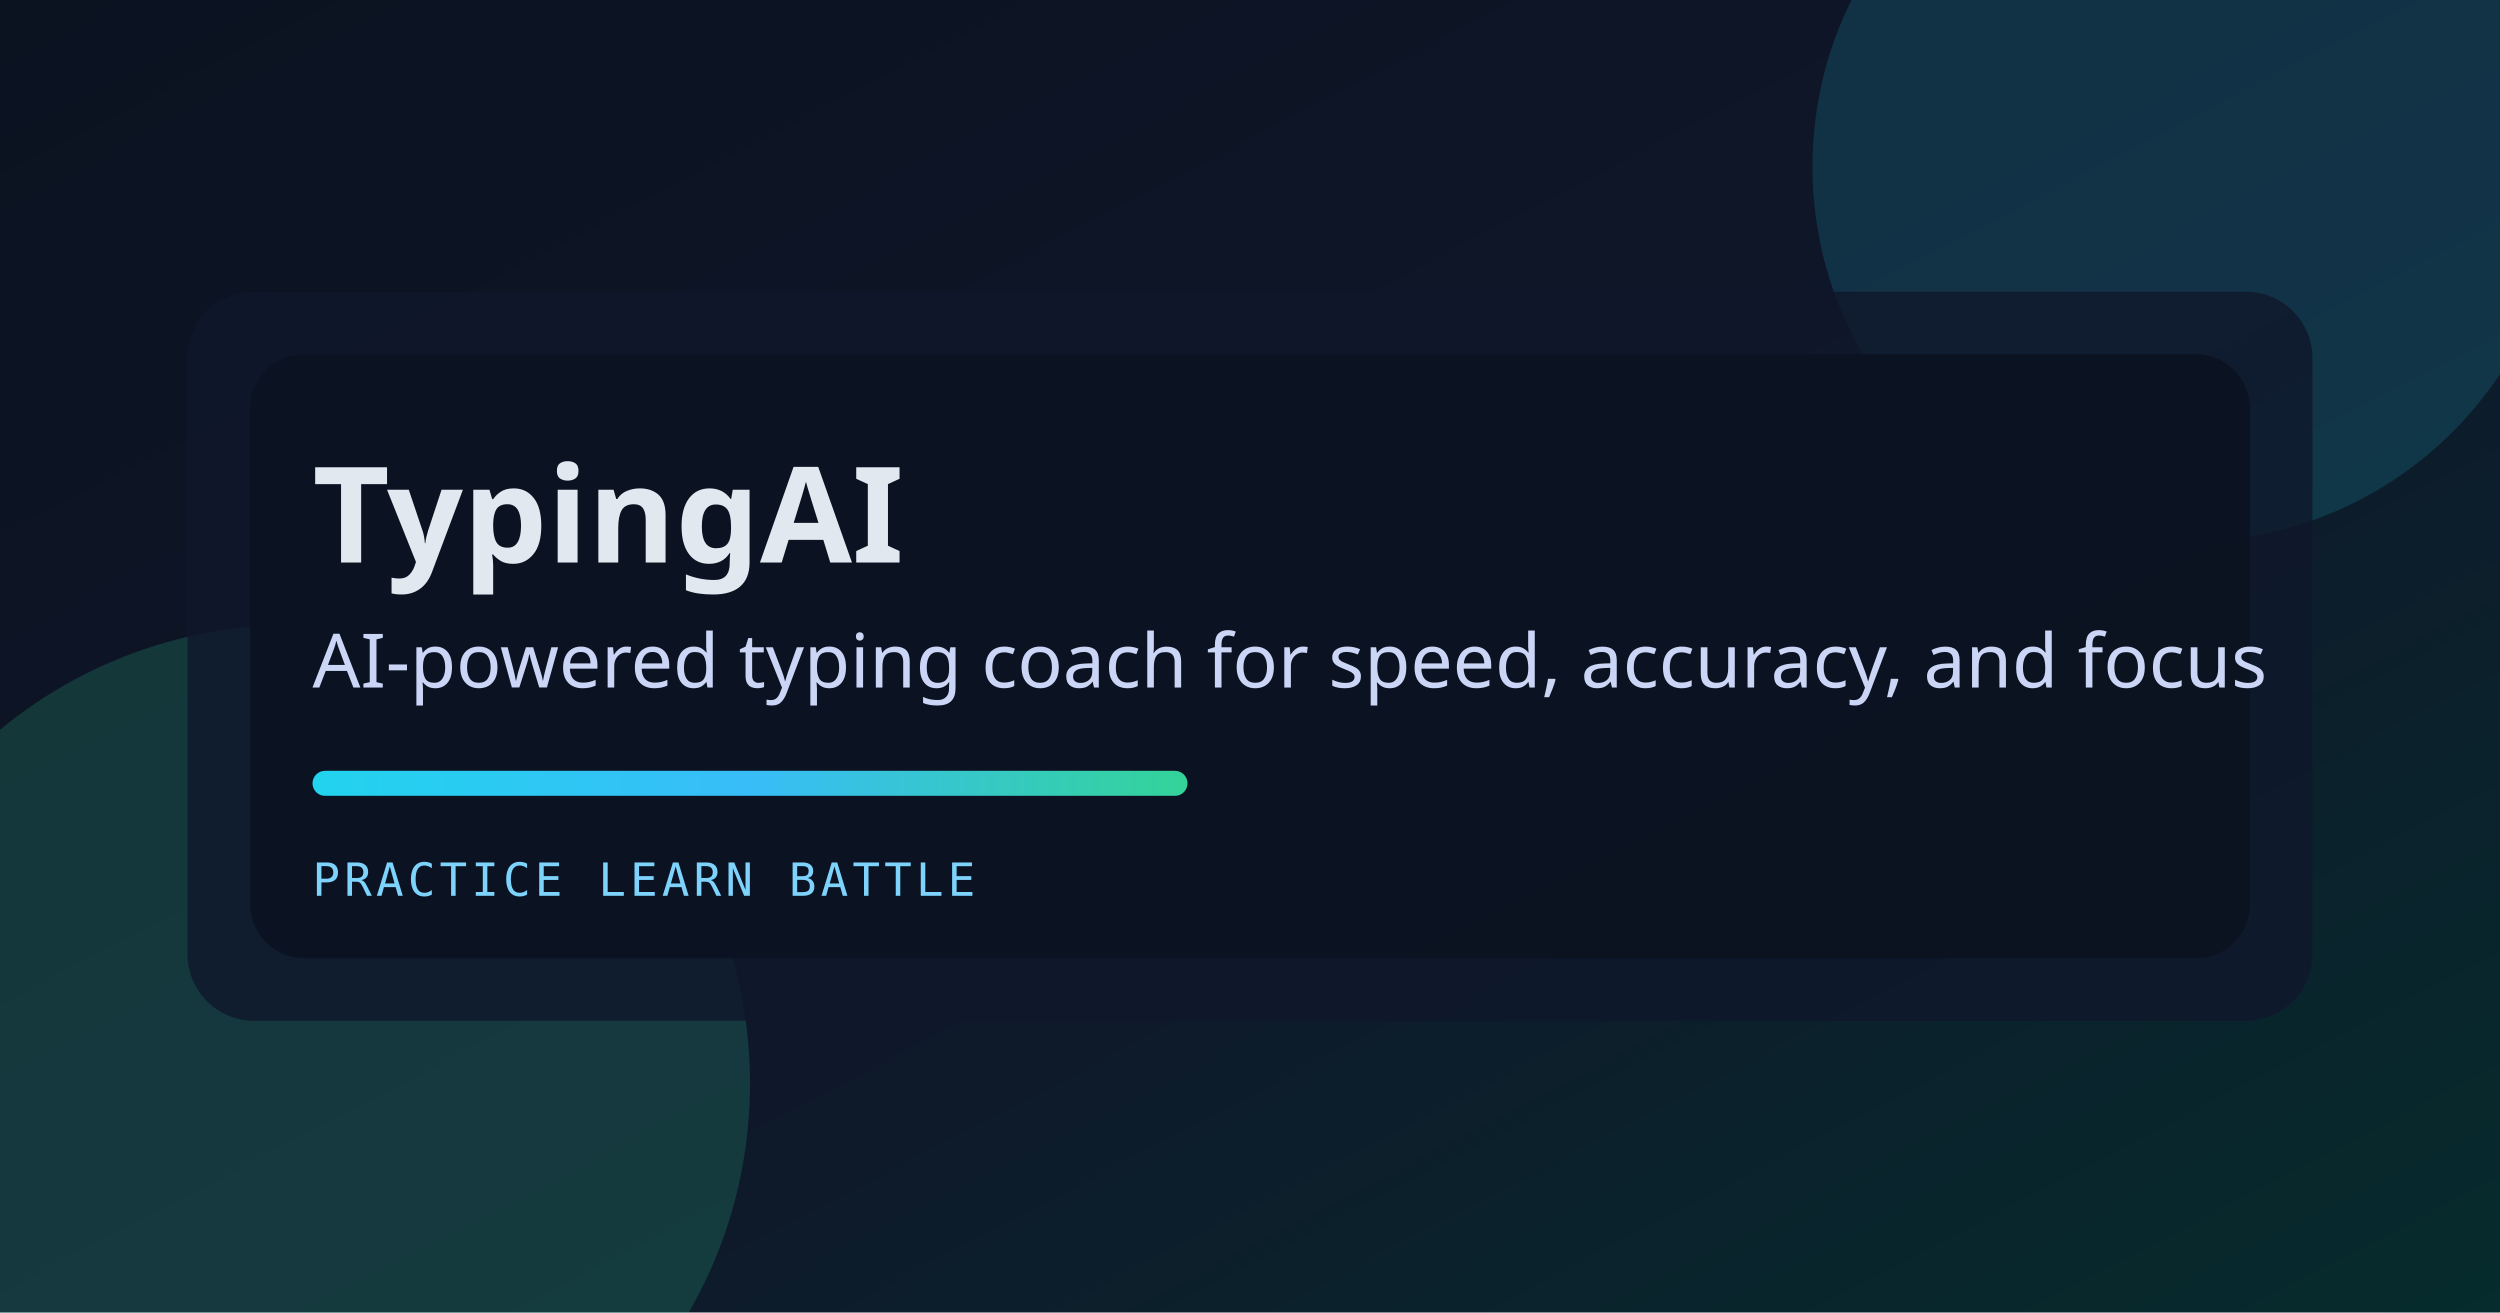
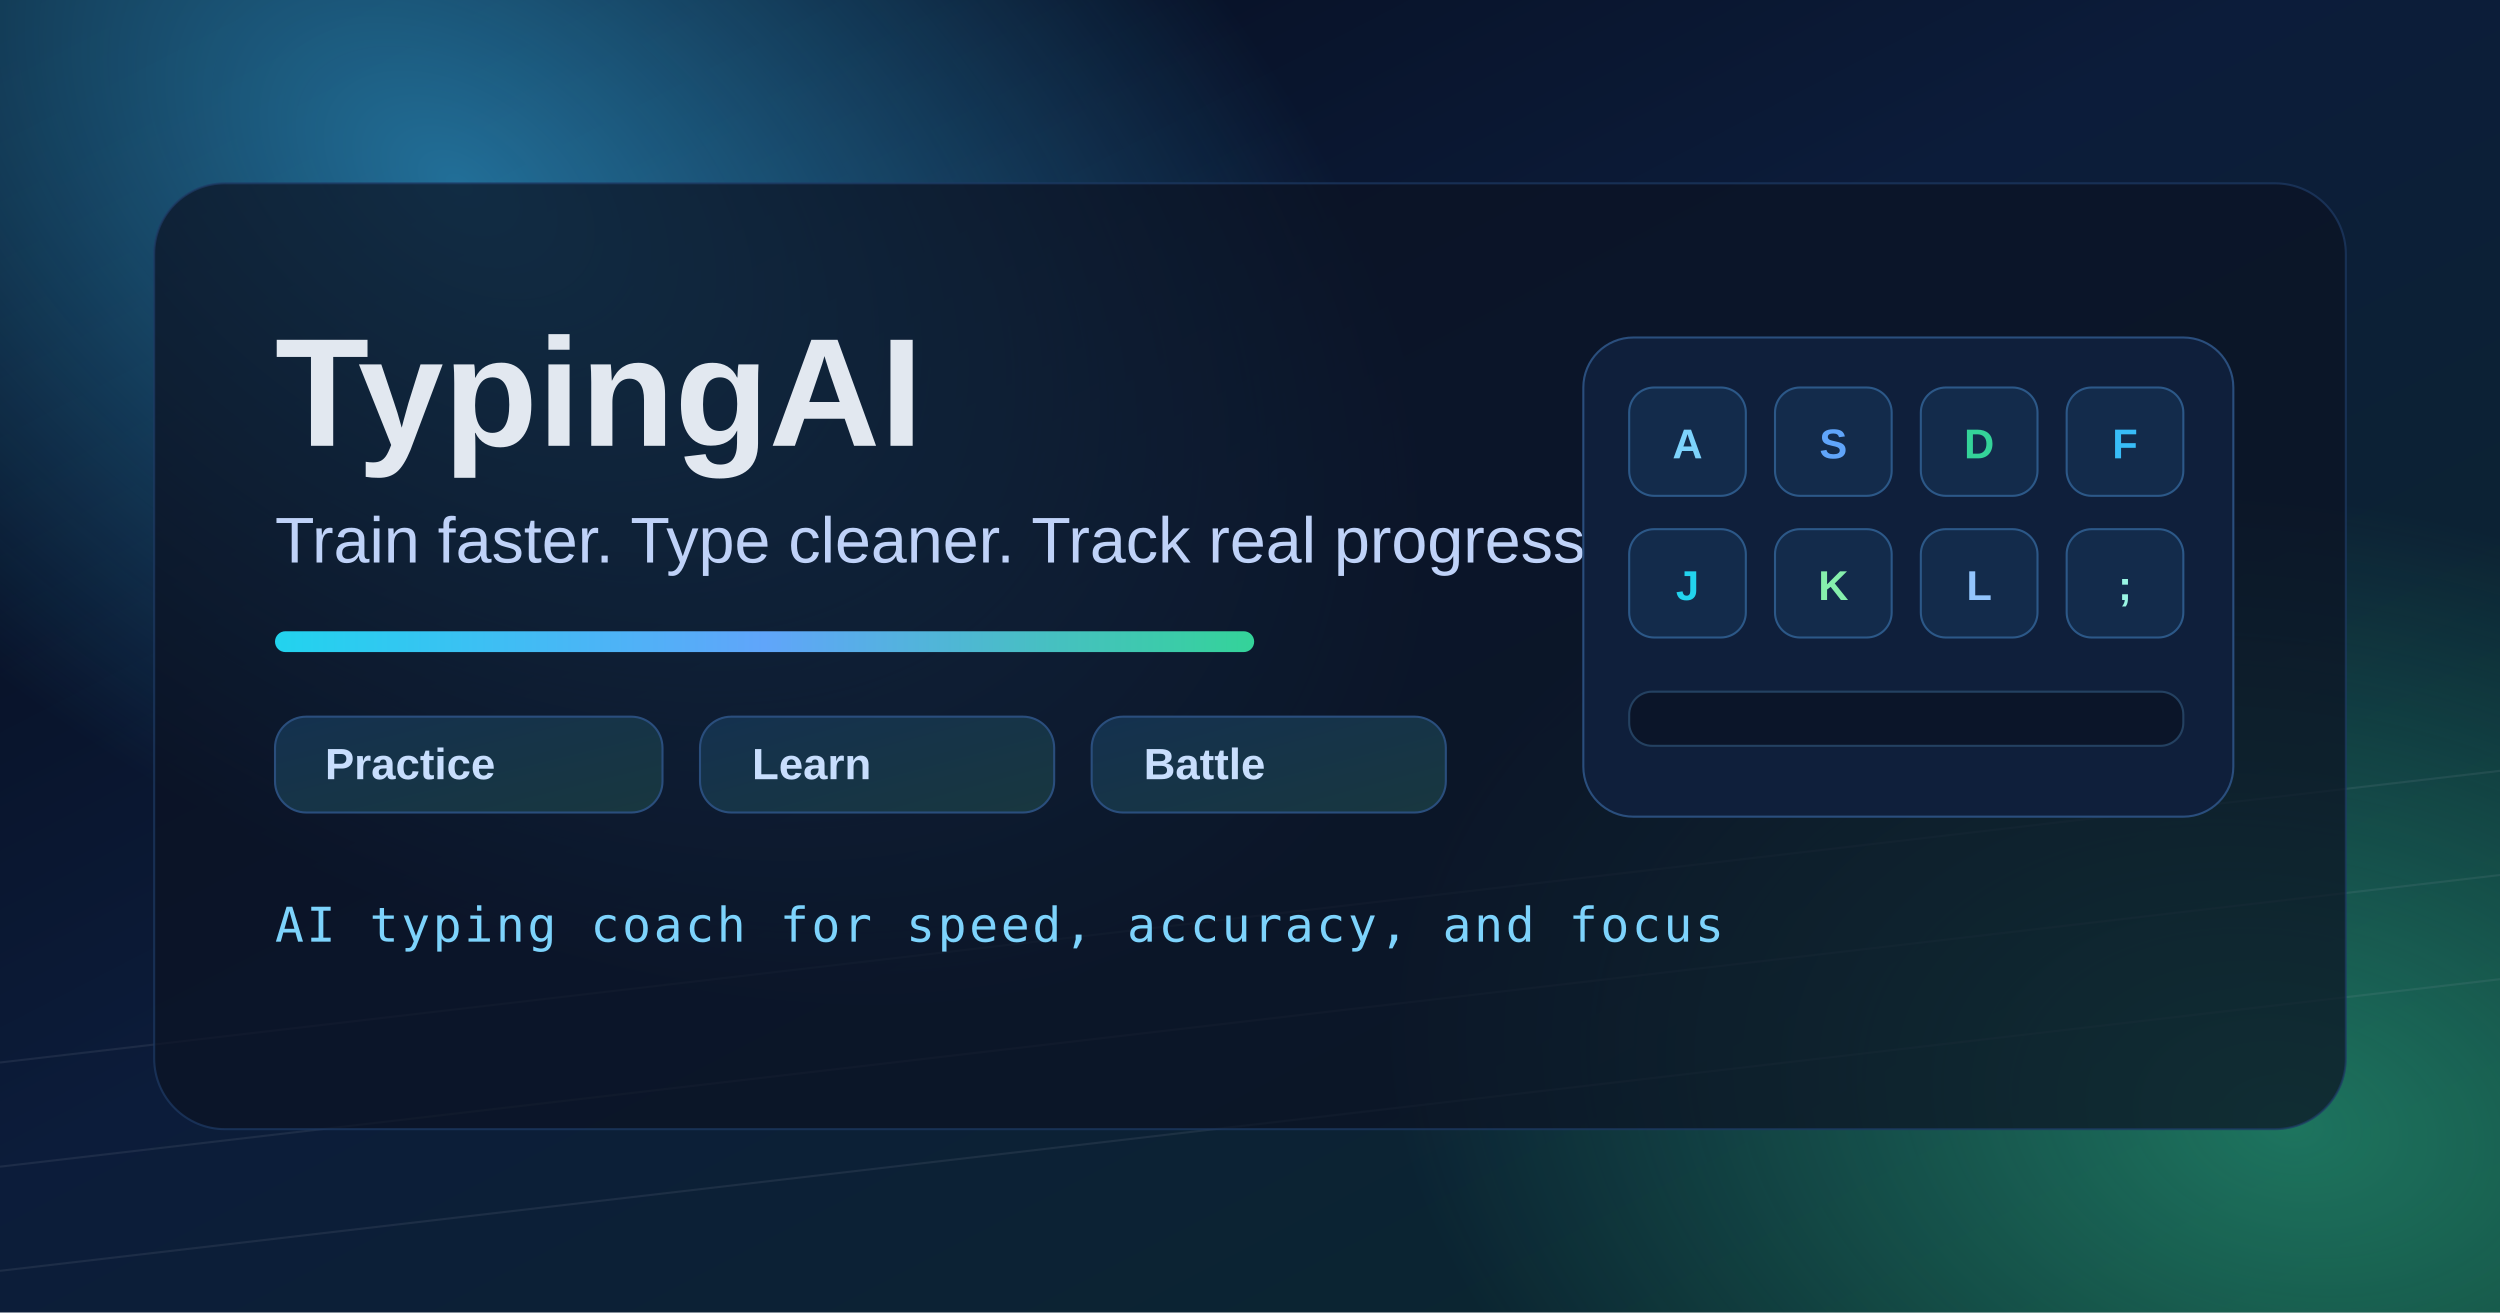
- <svg xmlns="http://www.w3.org/2000/svg" width="1200" height="630" viewBox="0 0 1200 630">
+ <svg xmlns="http://www.w3.org/2000/svg" width="1200" height="630" viewBox="0 0 1200 630" role="img" aria-label="TypingAI social preview image">
  <defs>
    <linearGradient id="bg" x1="0" y1="0" x2="1" y2="1">
-       <stop offset="0%" stop-color="#0b1220" />
-       <stop offset="55%" stop-color="#0f172a" />
-       <stop offset="100%" stop-color="#062c2d" />
+       <stop offset="0%" stop-color="#040816" />
+       <stop offset="45%" stop-color="#0c1c3a" />
+       <stop offset="100%" stop-color="#0b2a2c" />
    </linearGradient>
-     <linearGradient id="accent" x1="0" y1="0" x2="1" y2="0">
+     <radialGradient id="glowA" cx="0" cy="0" r="1" gradientUnits="userSpaceOnUse" gradientTransform="translate(220 90) rotate(34) scale(520 320)">
+       <stop offset="0%" stop-color="#38bdf8" stop-opacity="0.55" />
+       <stop offset="100%" stop-color="#38bdf8" stop-opacity="0" />
+     </radialGradient>
+     <radialGradient id="glowB" cx="0" cy="0" r="1" gradientUnits="userSpaceOnUse" gradientTransform="translate(1100 540) rotate(12) scale(440 300)">
+       <stop offset="0%" stop-color="#34d399" stop-opacity="0.45" />
+       <stop offset="100%" stop-color="#34d399" stop-opacity="0" />
+     </radialGradient>
+     <linearGradient id="line" x1="0" y1="0" x2="1" y2="0">
      <stop offset="0%" stop-color="#22d3ee" />
-       <stop offset="50%" stop-color="#38bdf8" />
+       <stop offset="50%" stop-color="#60a5fa" />
      <stop offset="100%" stop-color="#34d399" />
+     </linearGradient>
+     <linearGradient id="pill" x1="0" y1="0" x2="1" y2="1">
+       <stop offset="0%" stop-color="#14314f" />
+       <stop offset="100%" stop-color="#18373f" />
    </linearGradient>
  </defs>
  <rect width="1200" height="630" fill="url(#bg)" />
-   <circle cx="1050" cy="80" r="180" fill="#22d3ee" opacity="0.15" />
-   <circle cx="140" cy="520" r="220" fill="#34d399" opacity="0.18" />
-   <rect x="90" y="140" width="1020" height="350" rx="32" fill="#0f172a" opacity="0.8" />
-   <rect x="120" y="170" width="960" height="290" rx="26" fill="#0b1220" opacity="0.85" />
-   <text x="150" y="270" font-size="64" font-family="Space Grotesk, Segoe UI, sans-serif" font-weight="700" fill="#e2e8f0">
-     TypingAI
-   </text>
-   <text x="150" y="330" font-size="36" font-family="Space Grotesk, Segoe UI, sans-serif" font-weight="500" fill="#cbd5f5">
-     AI-powered typing coach for speed, accuracy, and focus
-   </text>
-   <rect x="150" y="370" width="420" height="12" rx="6" fill="url(#accent)" />
-   <text x="150" y="430" font-size="22" font-family="JetBrains Mono, Consolas, monospace" letter-spacing="2" fill="#7dd3fc">
-     PRACTICE  LEARN  BATTLE
-   </text>
+   <rect width="1200" height="630" fill="url(#glowA)" />
+   <rect width="1200" height="630" fill="url(#glowB)" />
+   <g opacity="0.12" stroke="#9ca3af" stroke-width="1">
+     <path d="M0 560L1200 420" />
+     <path d="M0 610L1200 470" />
+     <path d="M0 510L1200 370" />
+   </g>
+   <rect x="74" y="88" width="1052" height="454" rx="34" fill="#0b1222" opacity="0.72" />
+   <rect x="74" y="88" width="1052" height="454" rx="34" fill="none" stroke="#1f3b66" stroke-opacity="0.7" />
+   <text x="132" y="214" fill="#e2e8f0" font-size="74" font-family="Segoe UI, Arial, sans-serif" font-weight="700">TypingAI</text>
+   <text x="132" y="270" fill="#bfd2f8" font-size="31" font-family="Segoe UI, Arial, sans-serif" font-weight="500">Train faster. Type cleaner. Track real progress.</text>
+   <rect x="132" y="303" width="470" height="10" rx="5" fill="url(#line)" />
+   <g font-family="Segoe UI, Arial, sans-serif" font-size="21" font-weight="600" fill="#c8defd">
+     <rect x="132" y="344" width="186" height="46" rx="15" fill="url(#pill)" stroke="#2a4e7d" />
+     <text x="156" y="374">Practice</text>
+     <rect x="336" y="344" width="170" height="46" rx="15" fill="url(#pill)" stroke="#2a4e7d" />
+     <text x="361" y="374">Learn</text>
+     <rect x="524" y="344" width="170" height="46" rx="15" fill="url(#pill)" stroke="#2a4e7d" />
+     <text x="549" y="374">Battle</text>
+   </g>
+   <g transform="translate(760 162)">
+     <rect x="0" y="0" width="312" height="230" rx="24" fill="#0f1f3b" stroke="#2a4e7d" />
+     <g font-family="Segoe UI, Arial, sans-serif" font-weight="700" text-anchor="middle">
+       <g>
+         <rect x="22" y="24" width="56" height="52" rx="12" fill="#132b4b" stroke="#2c5888" />
+         <text x="50" y="58" fill="#7dd3fc" font-size="20">A</text>
+         <rect x="92" y="24" width="56" height="52" rx="12" fill="#132b4b" stroke="#2c5888" />
+         <text x="120" y="58" fill="#60a5fa" font-size="20">S</text>
+         <rect x="162" y="24" width="56" height="52" rx="12" fill="#132b4b" stroke="#2c5888" />
+         <text x="190" y="58" fill="#34d399" font-size="20">D</text>
+         <rect x="232" y="24" width="56" height="52" rx="12" fill="#132b4b" stroke="#2c5888" />
+         <text x="260" y="58" fill="#38bdf8" font-size="20">F</text>
+       </g>
+       <g>
+         <rect x="22" y="92" width="56" height="52" rx="12" fill="#132b4b" stroke="#2c5888" />
+         <text x="50" y="126" fill="#22d3ee" font-size="20">J</text>
+         <rect x="92" y="92" width="56" height="52" rx="12" fill="#132b4b" stroke="#2c5888" />
+         <text x="120" y="126" fill="#86efac" font-size="20">K</text>
+         <rect x="162" y="92" width="56" height="52" rx="12" fill="#132b4b" stroke="#2c5888" />
+         <text x="190" y="126" fill="#93c5fd" font-size="20">L</text>
+         <rect x="232" y="92" width="56" height="52" rx="12" fill="#132b4b" stroke="#2c5888" />
+         <text x="260" y="126" fill="#99f6e4" font-size="20">;</text>
+       </g>
+     </g>
+     <rect x="22" y="170" width="266" height="26" rx="11" fill="#0b1529" stroke="#244161" />
+   </g>
+   <text x="132" y="452" fill="#7dd3fc" font-size="23" font-family="Consolas, monospace" letter-spacing="1.3">AI typing coach for speed, accuracy, and focus</text>
</svg>
